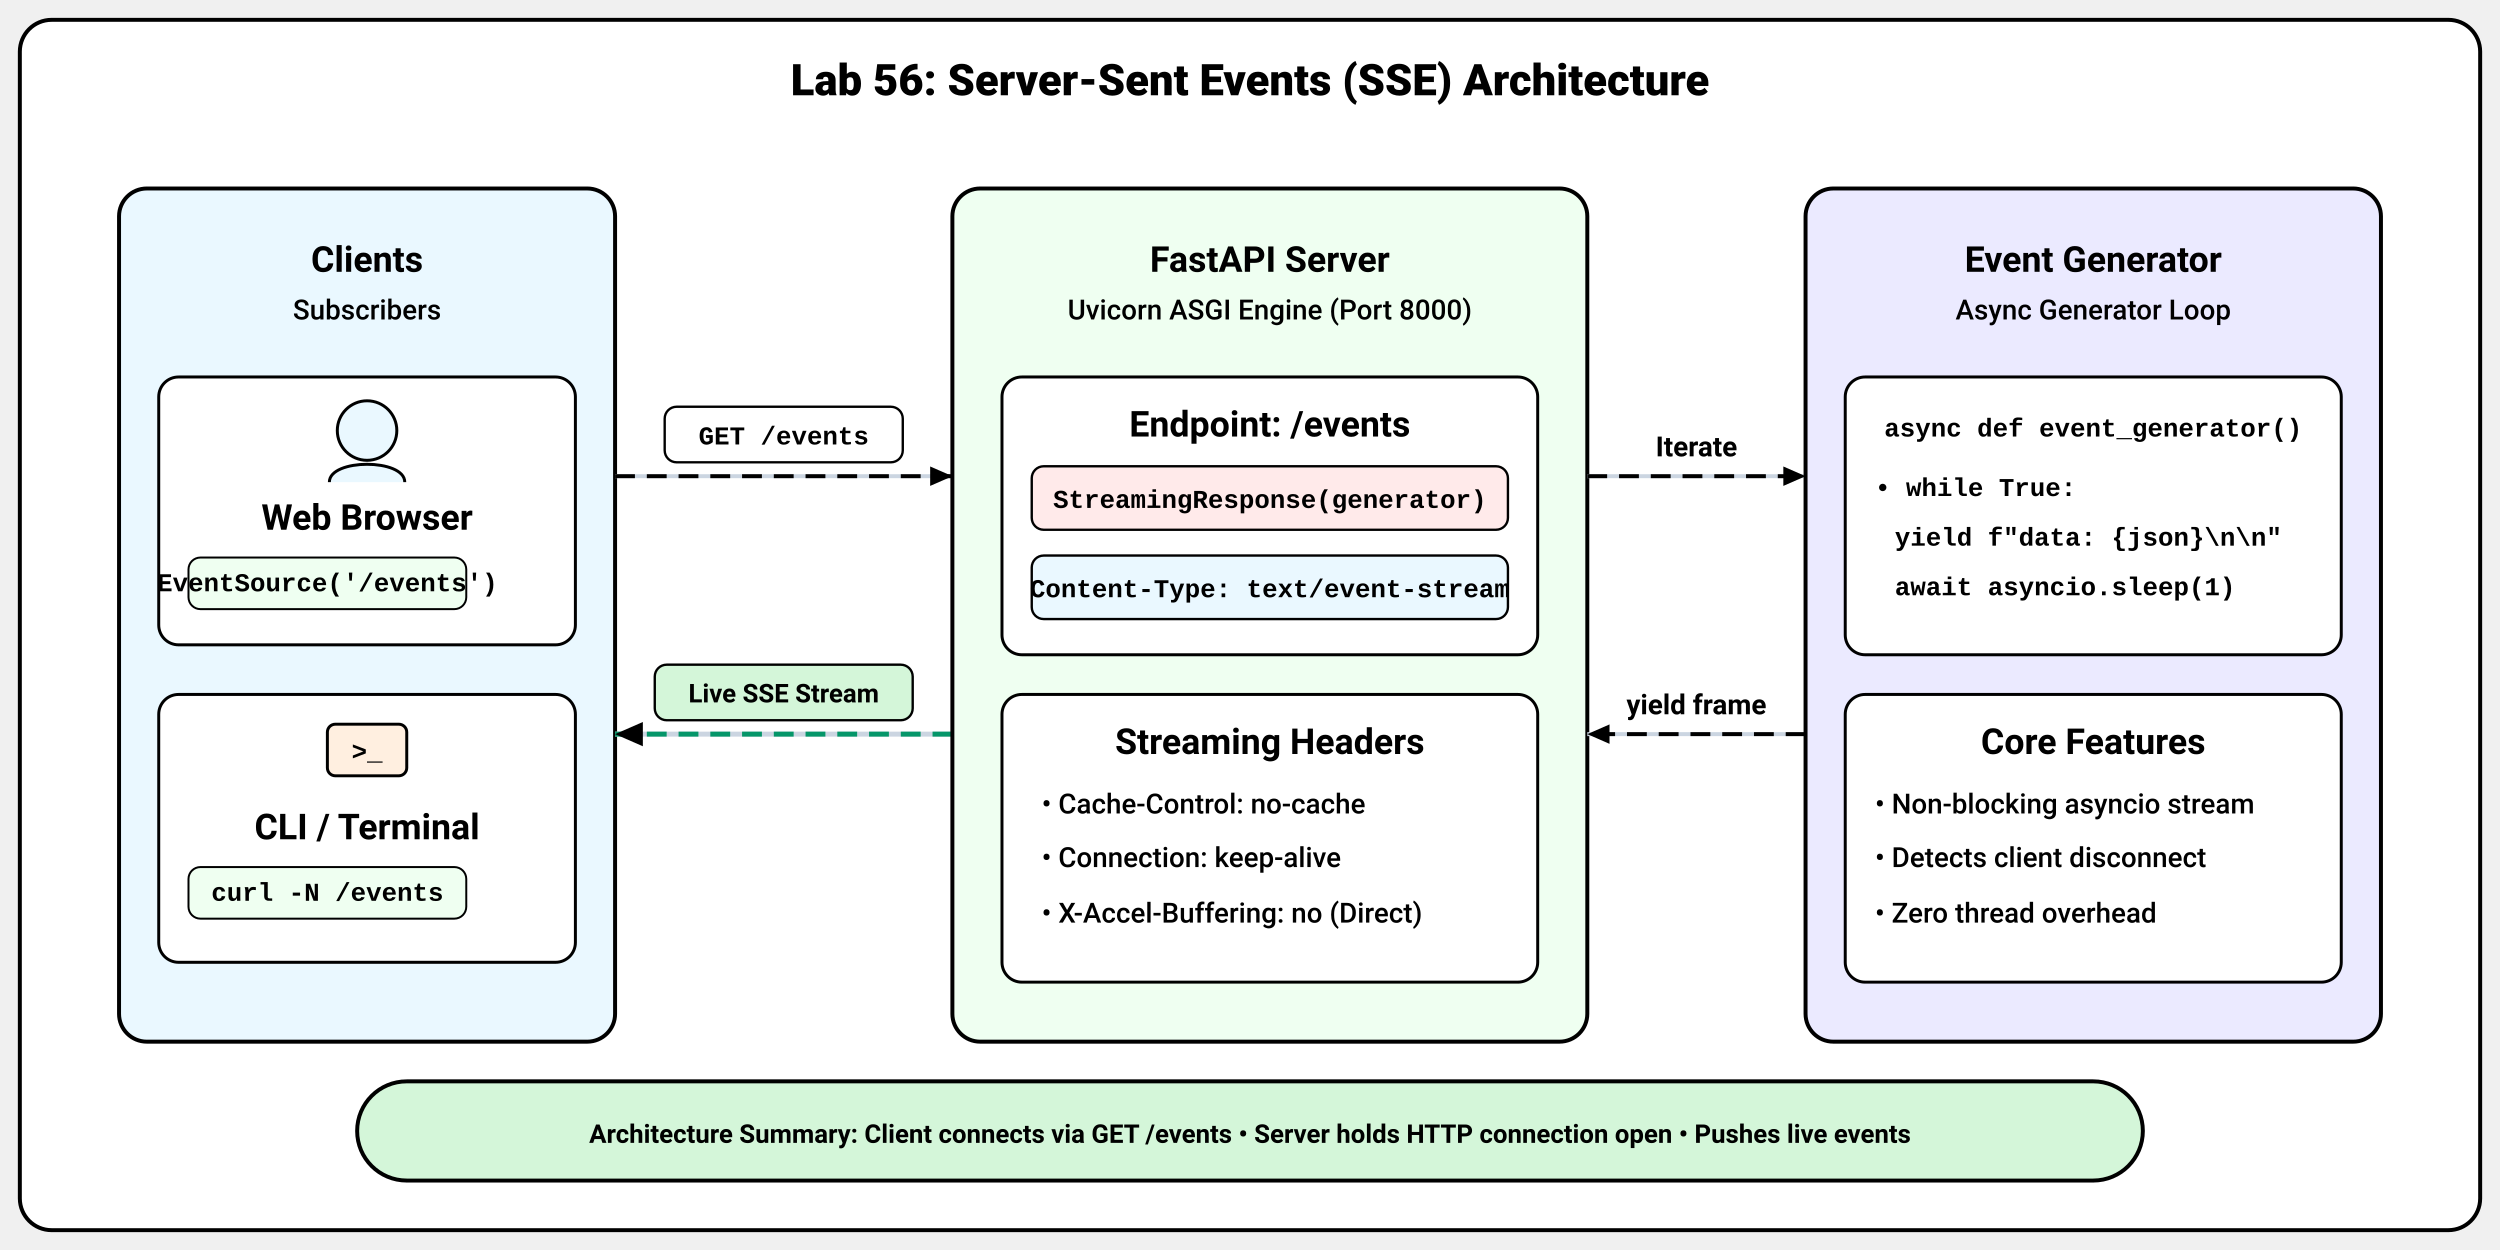
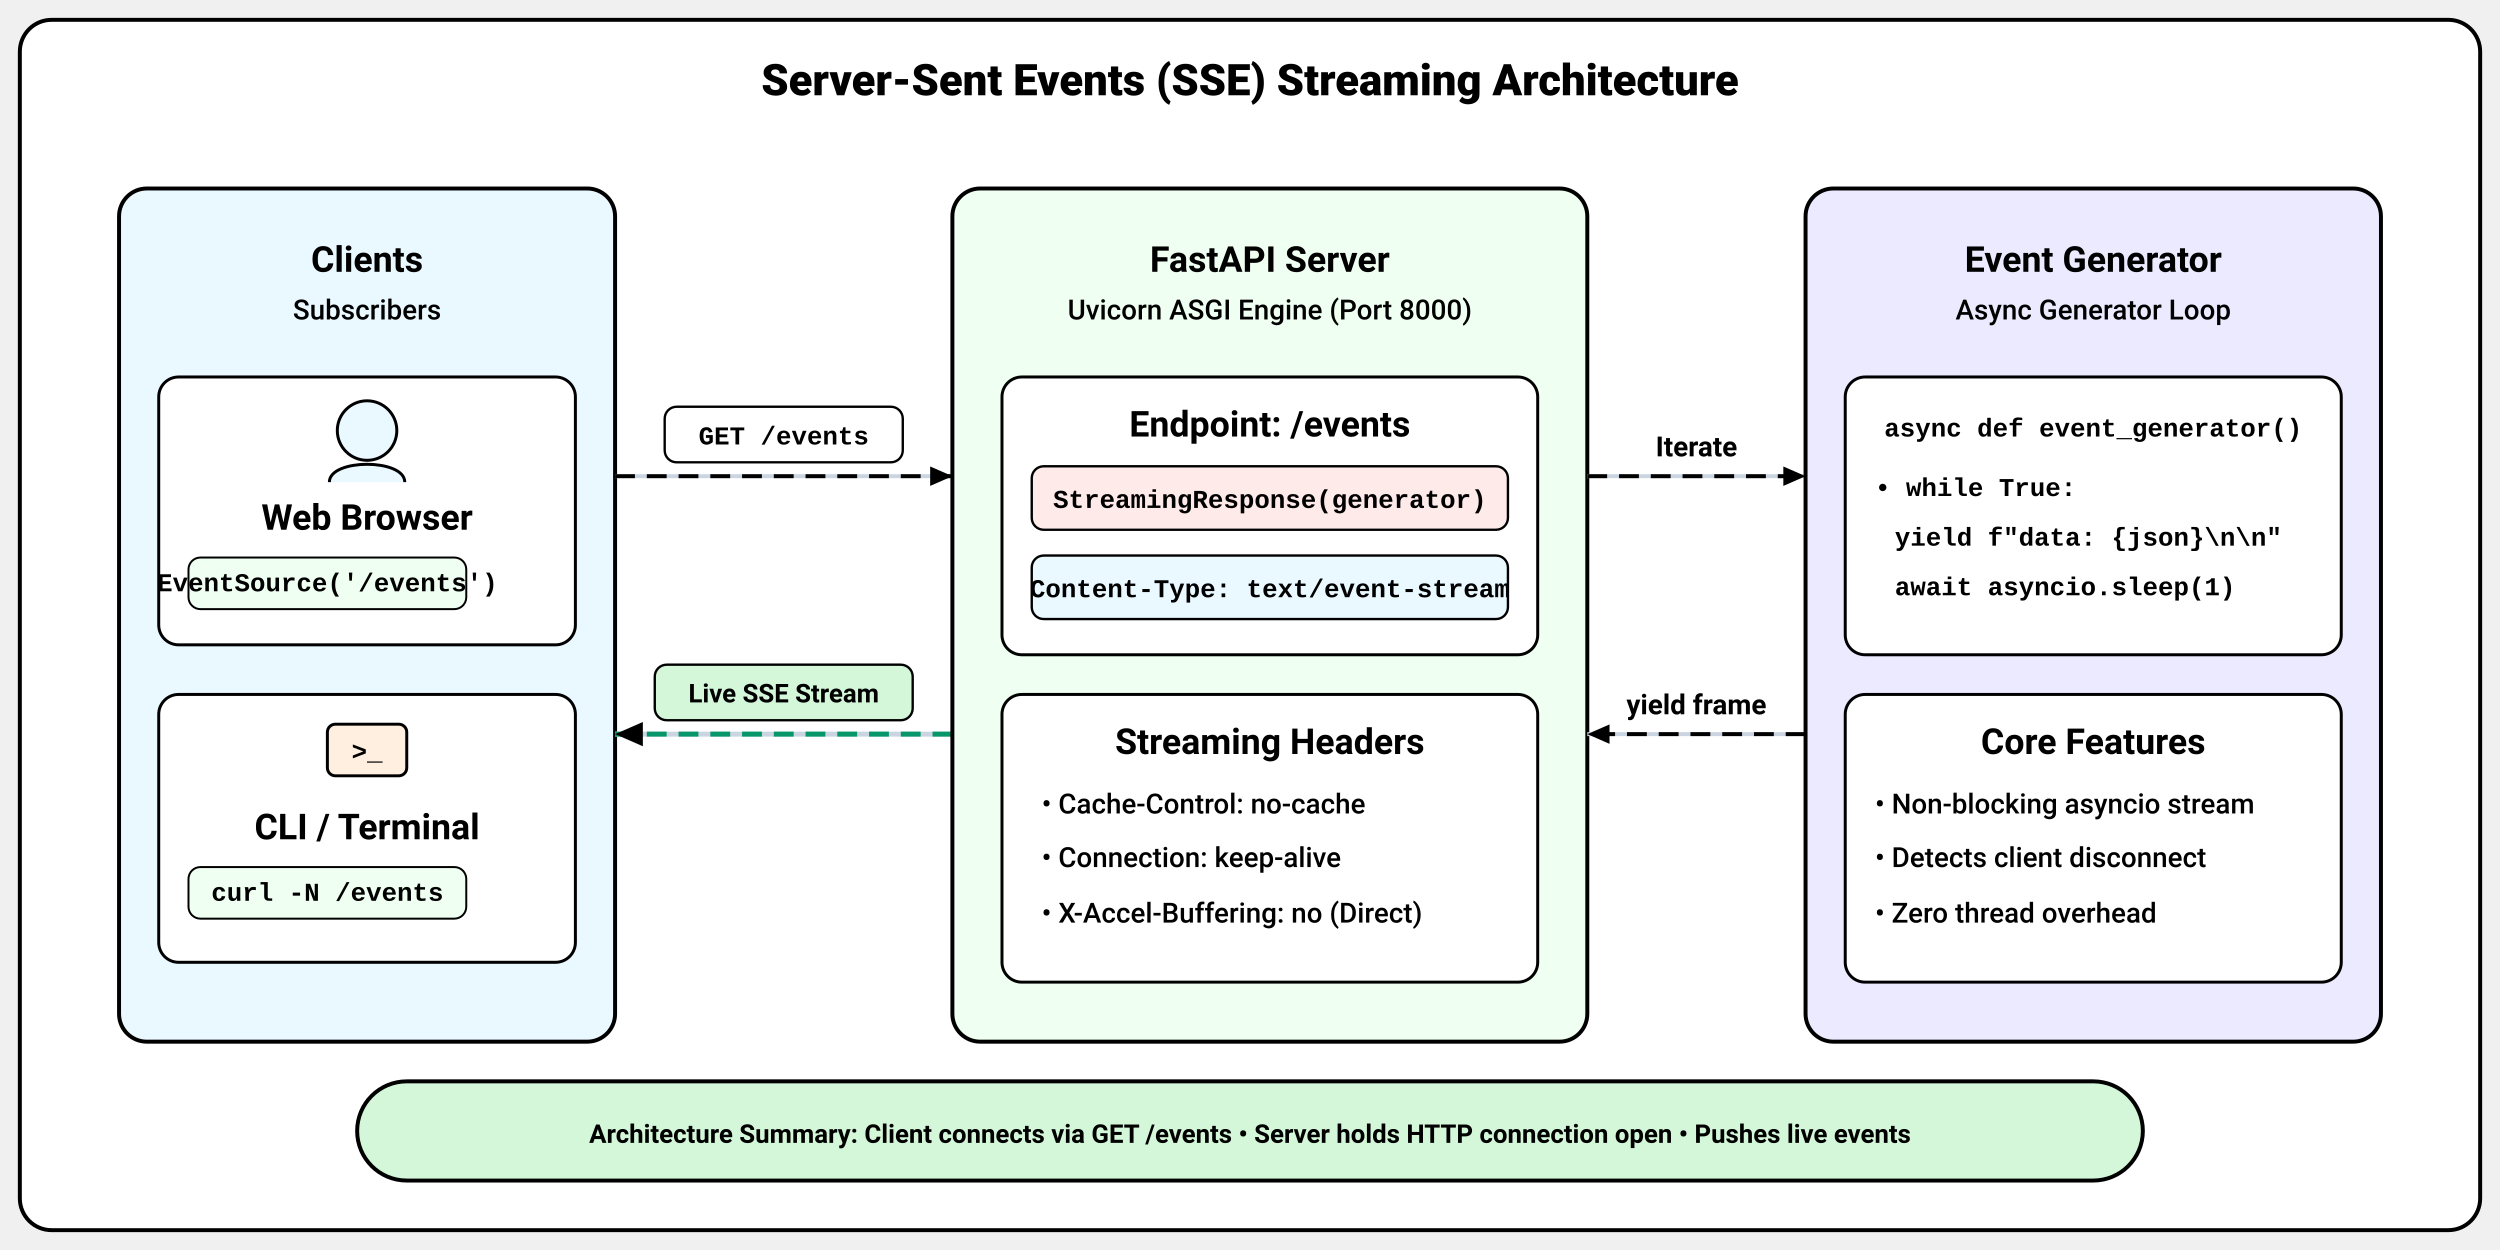
<svg xmlns="http://www.w3.org/2000/svg" viewBox="0 0 1260 630" width="100%">
  <defs>
    <style>
      .txt-title { font-family: -apple-system, BlinkMacSystemFont, "Segoe UI", Roboto, Helvetica, Arial, sans-serif; font-size: 22px; font-weight: 800; fill: #000000; }
      .txt-node-title { font-family: -apple-system, BlinkMacSystemFont, "Segoe UI", Roboto, Helvetica, Arial, sans-serif; font-size: 18px; font-weight: 700; fill: #000000; }
      .txt-node-sub { font-family: -apple-system, BlinkMacSystemFont, "Segoe UI", Roboto, Helvetica, Arial, sans-serif; font-size: 14px; font-weight: 500; fill: #000000; }
      .txt-node-code { font-family: "SFMono-Regular", Consolas, "Liberation Mono", Menlo, monospace; font-size: 13px; font-weight: 700; fill: #000000; }
      .txt-arrow-label { font-family: -apple-system, BlinkMacSystemFont, "Segoe UI", Roboto, Helvetica, Arial, sans-serif; font-size: 14px; font-weight: 700; fill: #000000; }
      .txt-badge { font-family: -apple-system, BlinkMacSystemFont, "Segoe UI", Roboto, Helvetica, Arial, sans-serif; font-size: 13px; font-weight: 700; fill: #000000; }

      @keyframes flow-dash {
        from { stroke-dashoffset: 0; }
        to { stroke-dashoffset: -32; }
      }
      .anim-flow {
        stroke-dasharray: 10 6;
        animation: flow-dash 1.2s linear infinite;
      }
    </style>
    <marker id="arrow" viewBox="0 0 10 10" refX="8" refY="5" markerWidth="7" markerHeight="7" orient="auto">
      <path d="M 0 1.5 L 8 5 L 0 8.5 z" fill="#000000" />
    </marker>
  </defs>
  <rect x="10" y="10" width="1240" height="610" rx="16" fill="#ffffff" stroke="#000000" stroke-width="2" />
-   <text x="630" y="48" class="txt-title" text-anchor="middle">Lab 56: Server-Sent Events (SSE) Architecture</text>
+   <text x="630" y="48" class="txt-title" text-anchor="middle">Server-Sent Events (SSE) Streaming Architecture</text>
  <g transform="translate(60, 95)">
    <rect width="250" height="430" rx="14" fill="#eaf8ff" stroke="#000000" stroke-width="2" />
    <text x="125" y="42" class="txt-node-title" text-anchor="middle">Clients</text>
    <text x="125" y="66" class="txt-node-sub" text-anchor="middle">Subscribers</text>
    <rect x="20" y="95" width="210" height="135" rx="10" fill="#ffffff" stroke="#000000" stroke-width="1.5" />
    <circle cx="125" cy="122" r="15" fill="#eaf8ff" stroke="#000000" stroke-width="1.5" />
    <path d="M 106 148 C 106 136, 144 136, 144 148" fill="#eaf8ff" stroke="#000000" stroke-width="1.5" />
    <text x="125" y="172" class="txt-node-title" font-size="15" text-anchor="middle">Web Browser</text>
    <rect x="35" y="186" width="140" height="26" rx="6" fill="#effff1" stroke="#000000" stroke-width="1" />
    <text x="105" y="203" class="txt-node-code" font-size="11" text-anchor="middle">EventSource('/events')</text>
    <rect x="20" y="255" width="210" height="135" rx="10" fill="#ffffff" stroke="#000000" stroke-width="1.5" />
    <rect x="105" y="270" width="40" height="26" rx="4" fill="#ffefe0" stroke="#000000" stroke-width="1.5" />
    <text x="125" y="288" class="txt-node-code" font-size="13" text-anchor="middle">&gt;_</text>
    <text x="125" y="328" class="txt-node-title" font-size="15" text-anchor="middle">CLI / Terminal</text>
    <rect x="35" y="342" width="140" height="26" rx="6" fill="#effff1" stroke="#000000" stroke-width="1" />
    <text x="105" y="359" class="txt-node-code" font-size="11" text-anchor="middle">curl -N /events</text>
  </g>
  <path d="M 310 240 L 480 240" fill="none" stroke="#cbd5e1" stroke-width="2" />
  <path d="M 310 240 L 480 240" fill="none" stroke="#000000" stroke-width="2" class="anim-flow" marker-end="url(#arrow)" />
  <g transform="translate(335, 205)">
    <rect width="120" height="28" rx="6" fill="#ffffff" stroke="#000000" stroke-width="1.2" />
    <text x="60" y="19" class="txt-node-code" text-anchor="middle">GET /events</text>
  </g>
  <path d="M 480 370 L 310 370" fill="none" stroke="#cbd5e1" stroke-width="2.5" />
  <path d="M 480 370 L 310 370" fill="none" stroke="#059669" stroke-width="2.5" class="anim-flow" marker-end="url(#arrow)" />
  <g transform="translate(330, 335)">
    <rect width="130" height="28" rx="6" fill="#d4f6d9" stroke="#000000" stroke-width="1.2" />
    <text x="65" y="19" class="txt-badge" text-anchor="middle">Live SSE Stream</text>
  </g>
  <g transform="translate(480, 95)">
    <rect width="320" height="430" rx="14" fill="#effff1" stroke="#000000" stroke-width="2" />
    <text x="160" y="42" class="txt-node-title" text-anchor="middle">FastAPI Server</text>
    <text x="160" y="66" class="txt-node-sub" text-anchor="middle">Uvicorn ASGI Engine (Port 8000)</text>
    <rect x="25" y="95" width="270" height="140" rx="10" fill="#ffffff" stroke="#000000" stroke-width="1.5" />
    <text x="160" y="125" class="txt-node-title" font-size="16" text-anchor="middle">Endpoint: /events</text>
    <rect x="40" y="140" width="240" height="32" rx="6" fill="#ffeaea" stroke="#000000" stroke-width="1.2" />
    <text x="160" y="161" class="txt-node-code" text-anchor="middle">StreamingResponse(generator)</text>
    <rect x="40" y="185" width="240" height="32" rx="6" fill="#eaf8ff" stroke="#000000" stroke-width="1.2" />
    <text x="160" y="206" class="txt-node-code" text-anchor="middle">Content-Type: text/event-stream</text>
    <rect x="25" y="255" width="270" height="145" rx="10" fill="#ffffff" stroke="#000000" stroke-width="1.5" />
    <text x="160" y="285" class="txt-node-title" font-size="15" text-anchor="middle">Streaming Headers</text>
    <text x="45" y="315" class="txt-node-sub">• Cache-Control: no-cache</text>
    <text x="45" y="342" class="txt-node-sub">• Connection: keep-alive</text>
    <text x="45" y="370" class="txt-node-sub">• X-Accel-Buffering: no (Direct)</text>
  </g>
  <path d="M 800 240 L 910 240" fill="none" stroke="#cbd5e1" stroke-width="2" />
  <path d="M 800 240 L 910 240" fill="none" stroke="#000000" stroke-width="2" class="anim-flow" marker-end="url(#arrow)" />
  <text x="855" y="230" class="txt-arrow-label" text-anchor="middle">Iterate</text>
  <path d="M 910 370 L 800 370" fill="none" stroke="#cbd5e1" stroke-width="2" />
  <path d="M 910 370 L 800 370" fill="none" stroke="#000000" stroke-width="2" class="anim-flow" marker-end="url(#arrow)" />
  <text x="855" y="360" class="txt-arrow-label" text-anchor="middle">yield frame</text>
  <g transform="translate(910, 95)">
    <rect width="290" height="430" rx="14" fill="#ebeaff" stroke="#000000" stroke-width="2" />
    <text x="145" y="42" class="txt-node-title" text-anchor="middle">Event Generator</text>
    <text x="145" y="66" class="txt-node-sub" text-anchor="middle">Async Generator Loop</text>
    <rect x="20" y="95" width="250" height="140" rx="10" fill="#ffffff" stroke="#000000" stroke-width="1.5" />
    <text x="145" y="125" class="txt-node-code" font-size="13" text-anchor="middle">async def event_generator()</text>
    <text x="35" y="155" class="txt-node-code">• while True:</text>
    <text x="45" y="180" class="txt-node-code">    yield f"data: {json}\n\n"</text>
    <text x="45" y="205" class="txt-node-code">    await asyncio.sleep(1)</text>
    <rect x="20" y="255" width="250" height="145" rx="10" fill="#ffffff" stroke="#000000" stroke-width="1.5" />
    <text x="145" y="285" class="txt-node-title" font-size="15" text-anchor="middle">Core Features</text>
    <text x="35" y="315" class="txt-node-sub">• Non-blocking asyncio stream</text>
    <text x="35" y="342" class="txt-node-sub">• Detects client disconnect</text>
    <text x="35" y="370" class="txt-node-sub">• Zero thread overhead</text>
  </g>
  <g transform="translate(180, 545)">
    <rect width="900" height="50" rx="25" fill="#d4f6d9" stroke="#000000" stroke-width="2" />
    <text x="450" y="31" class="txt-badge" font-size="14" text-anchor="middle">Architecture Summary: Client connects via GET /events • Server holds HTTP connection open • Pushes live events</text>
  </g>
</svg>
